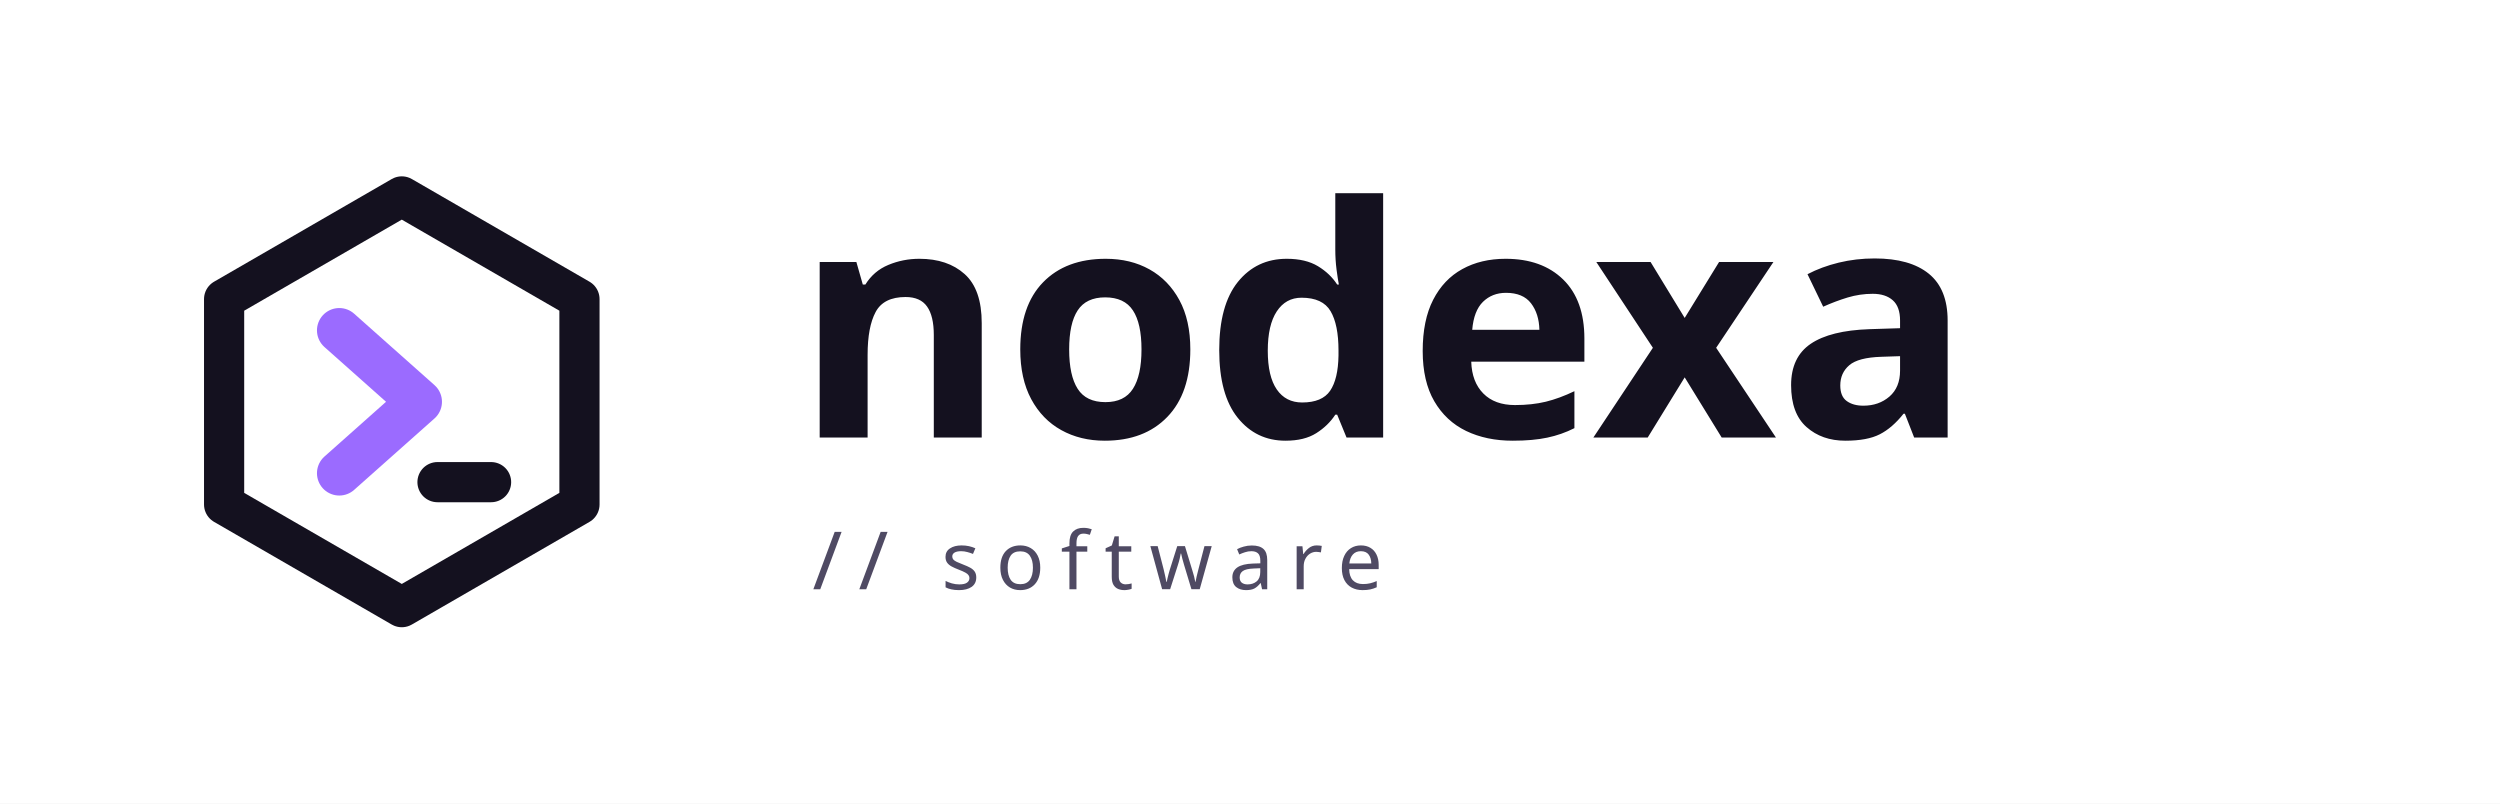
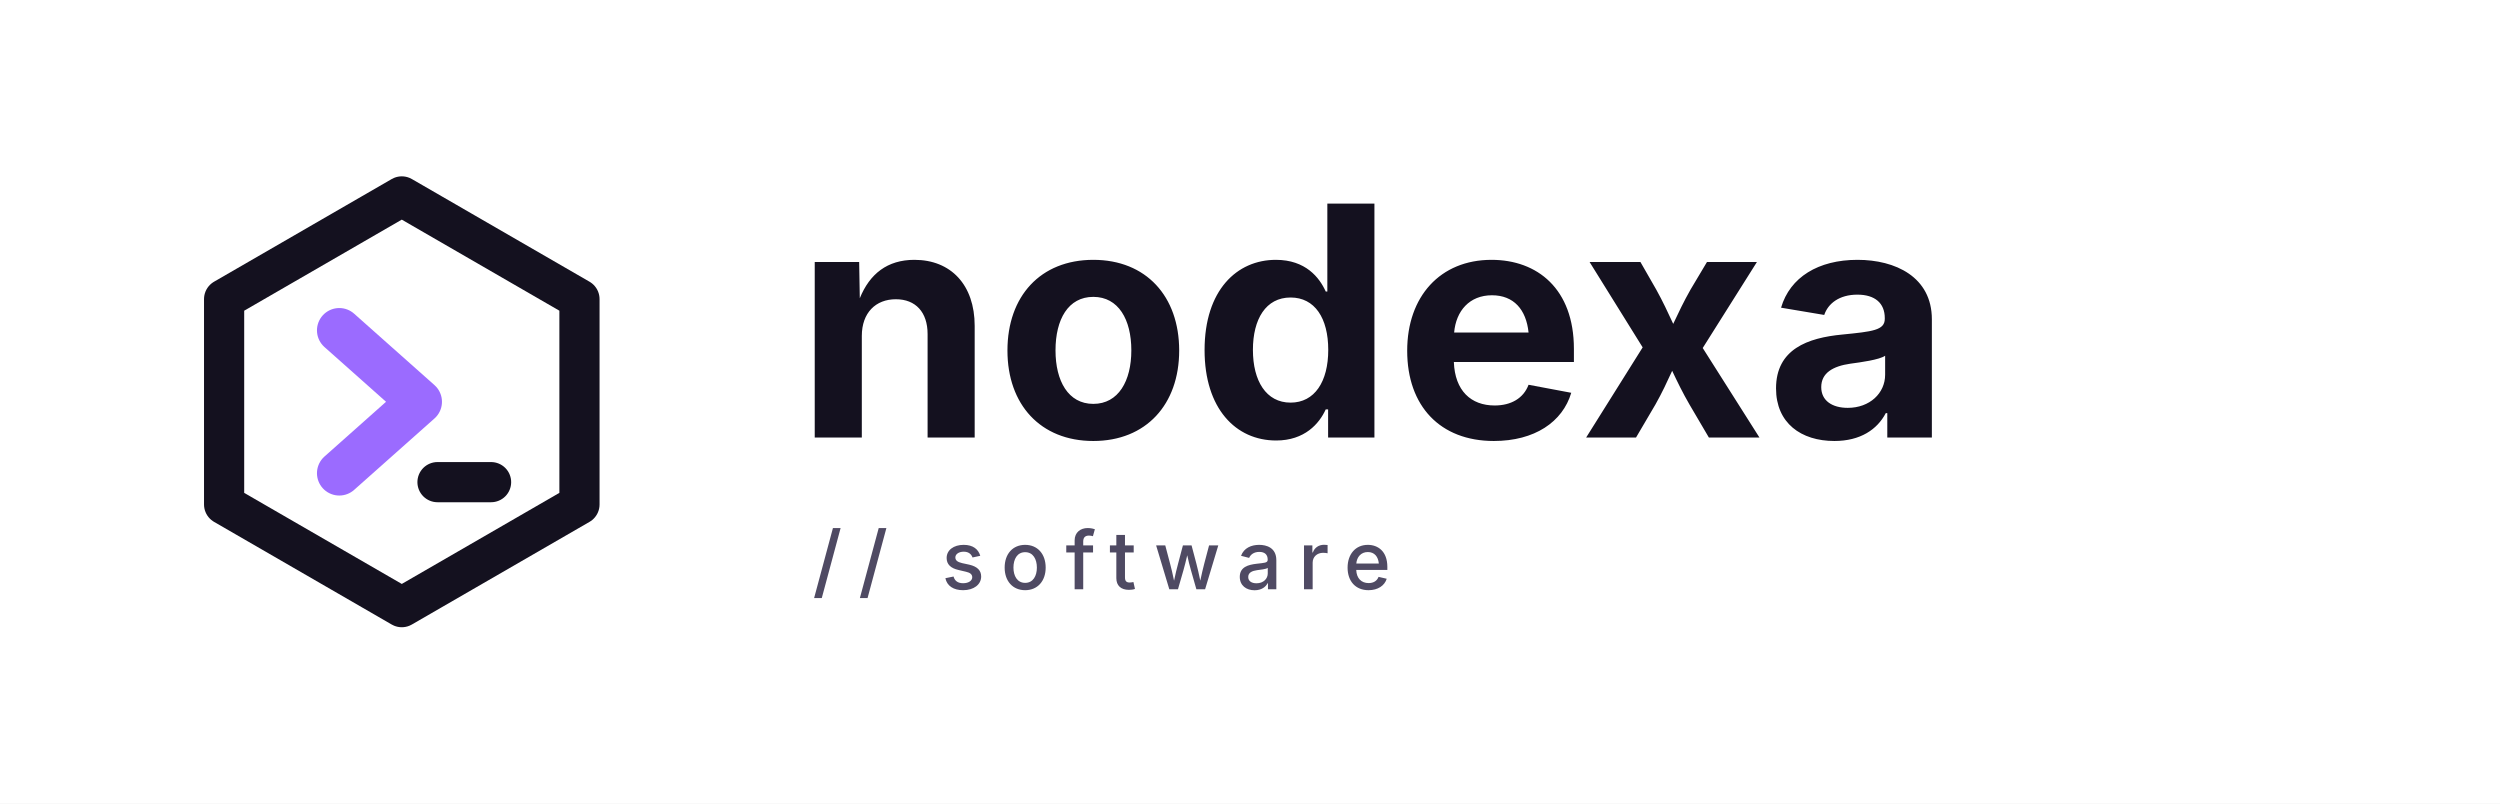
<svg xmlns="http://www.w3.org/2000/svg" viewBox="0 0 560 180">
  <rect width="560" height="180" fill="#FFFFFF" />
  <g transform="translate(30,30)">
    <polygon points="60,14 99.8,37 99.8,83 60,106 20.2,83 20.2,37" fill="none" stroke="#14111F" stroke-width="9" stroke-linejoin="round" />
    <polyline points="46,44 64,60 46,76" fill="none" stroke="#9B6BFF" stroke-width="10" stroke-linecap="round" stroke-linejoin="round" />
    <line x1="68" y1="78" x2="80" y2="78" stroke="#14111F" stroke-width="9" stroke-linecap="round" />
  </g>
-   <text x="178" y="98" font-family="'Chakra Petch', 'Arial Narrow', sans-serif" font-weight="700" font-size="72" letter-spacing="0" fill="#14111F">nodexa</text>
-   <text x="182" y="132" font-family="'Chakra Petch', 'Arial Narrow', sans-serif" font-weight="500" font-size="18" letter-spacing="3.6" fill="#4F4A63">// software</text>
+   <text x="178" y="98" font-family="Inter, Arial, sans-serif" font-weight="700" font-size="72" letter-spacing="0" fill="#14111F">nodexa</text>
+   <text x="182" y="132" font-family="Inter, Arial, sans-serif" font-weight="500" font-size="18" letter-spacing="3.6" fill="#4F4A63">// software</text>
</svg>
